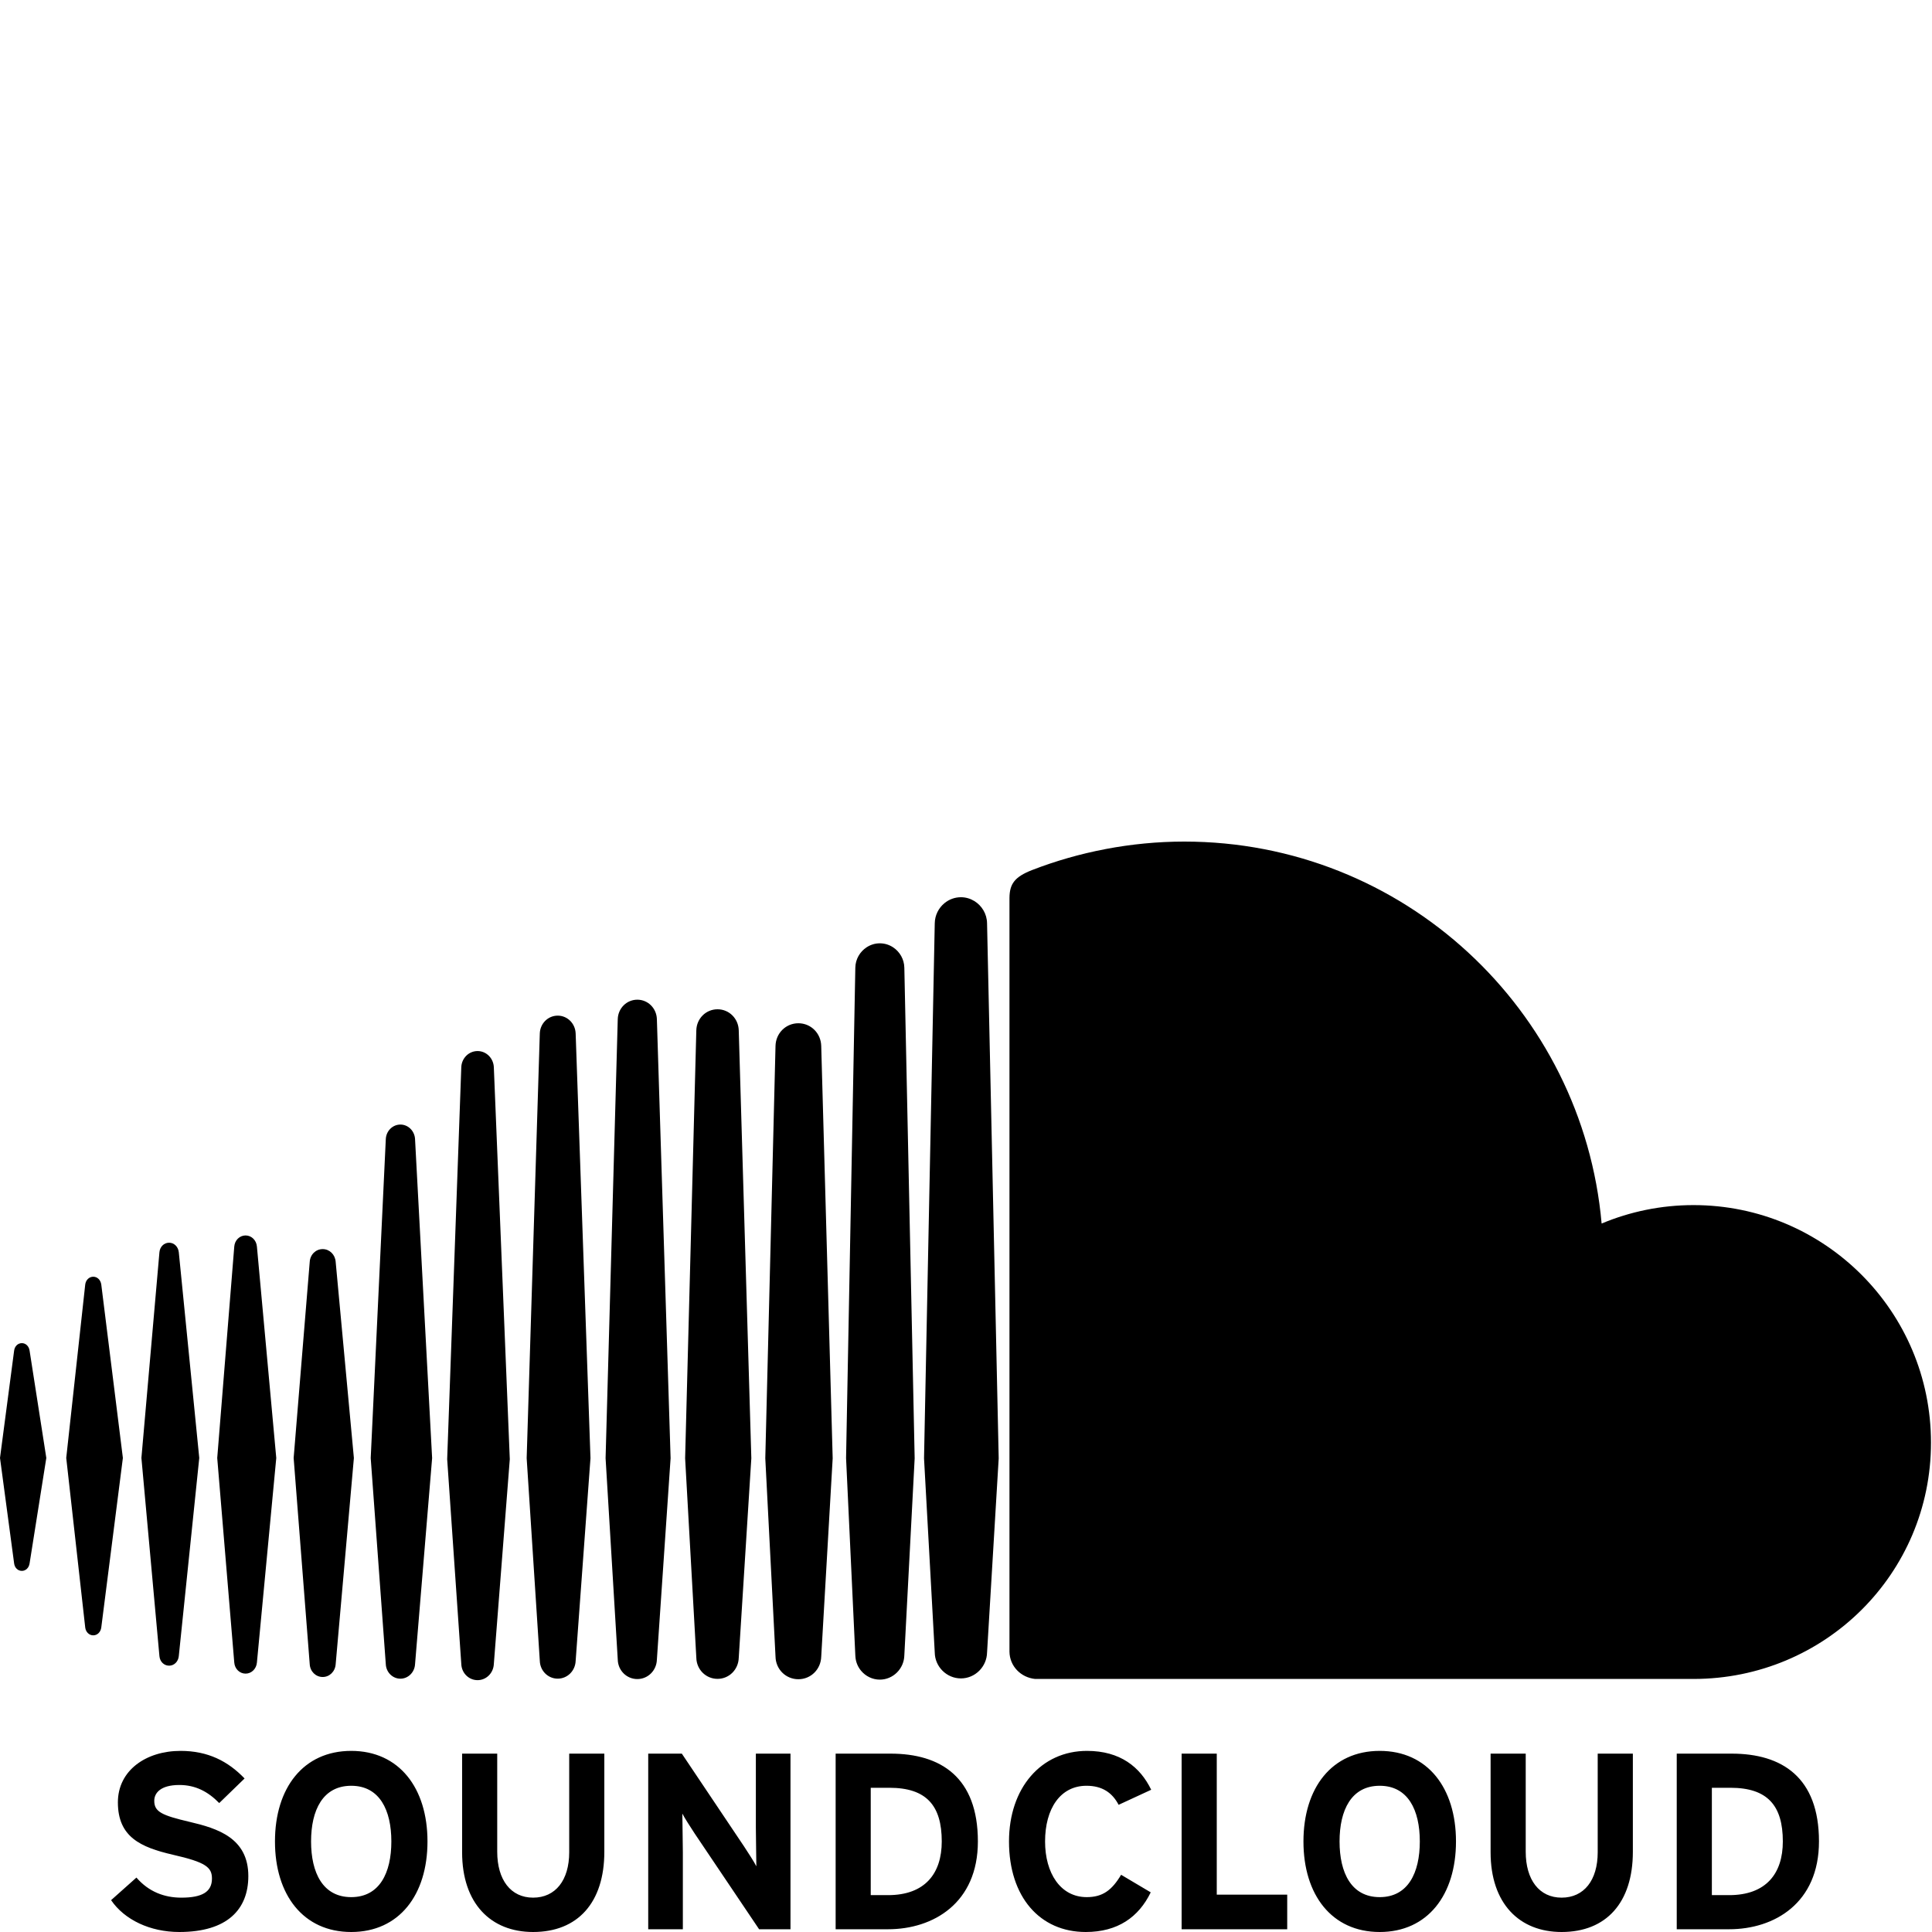
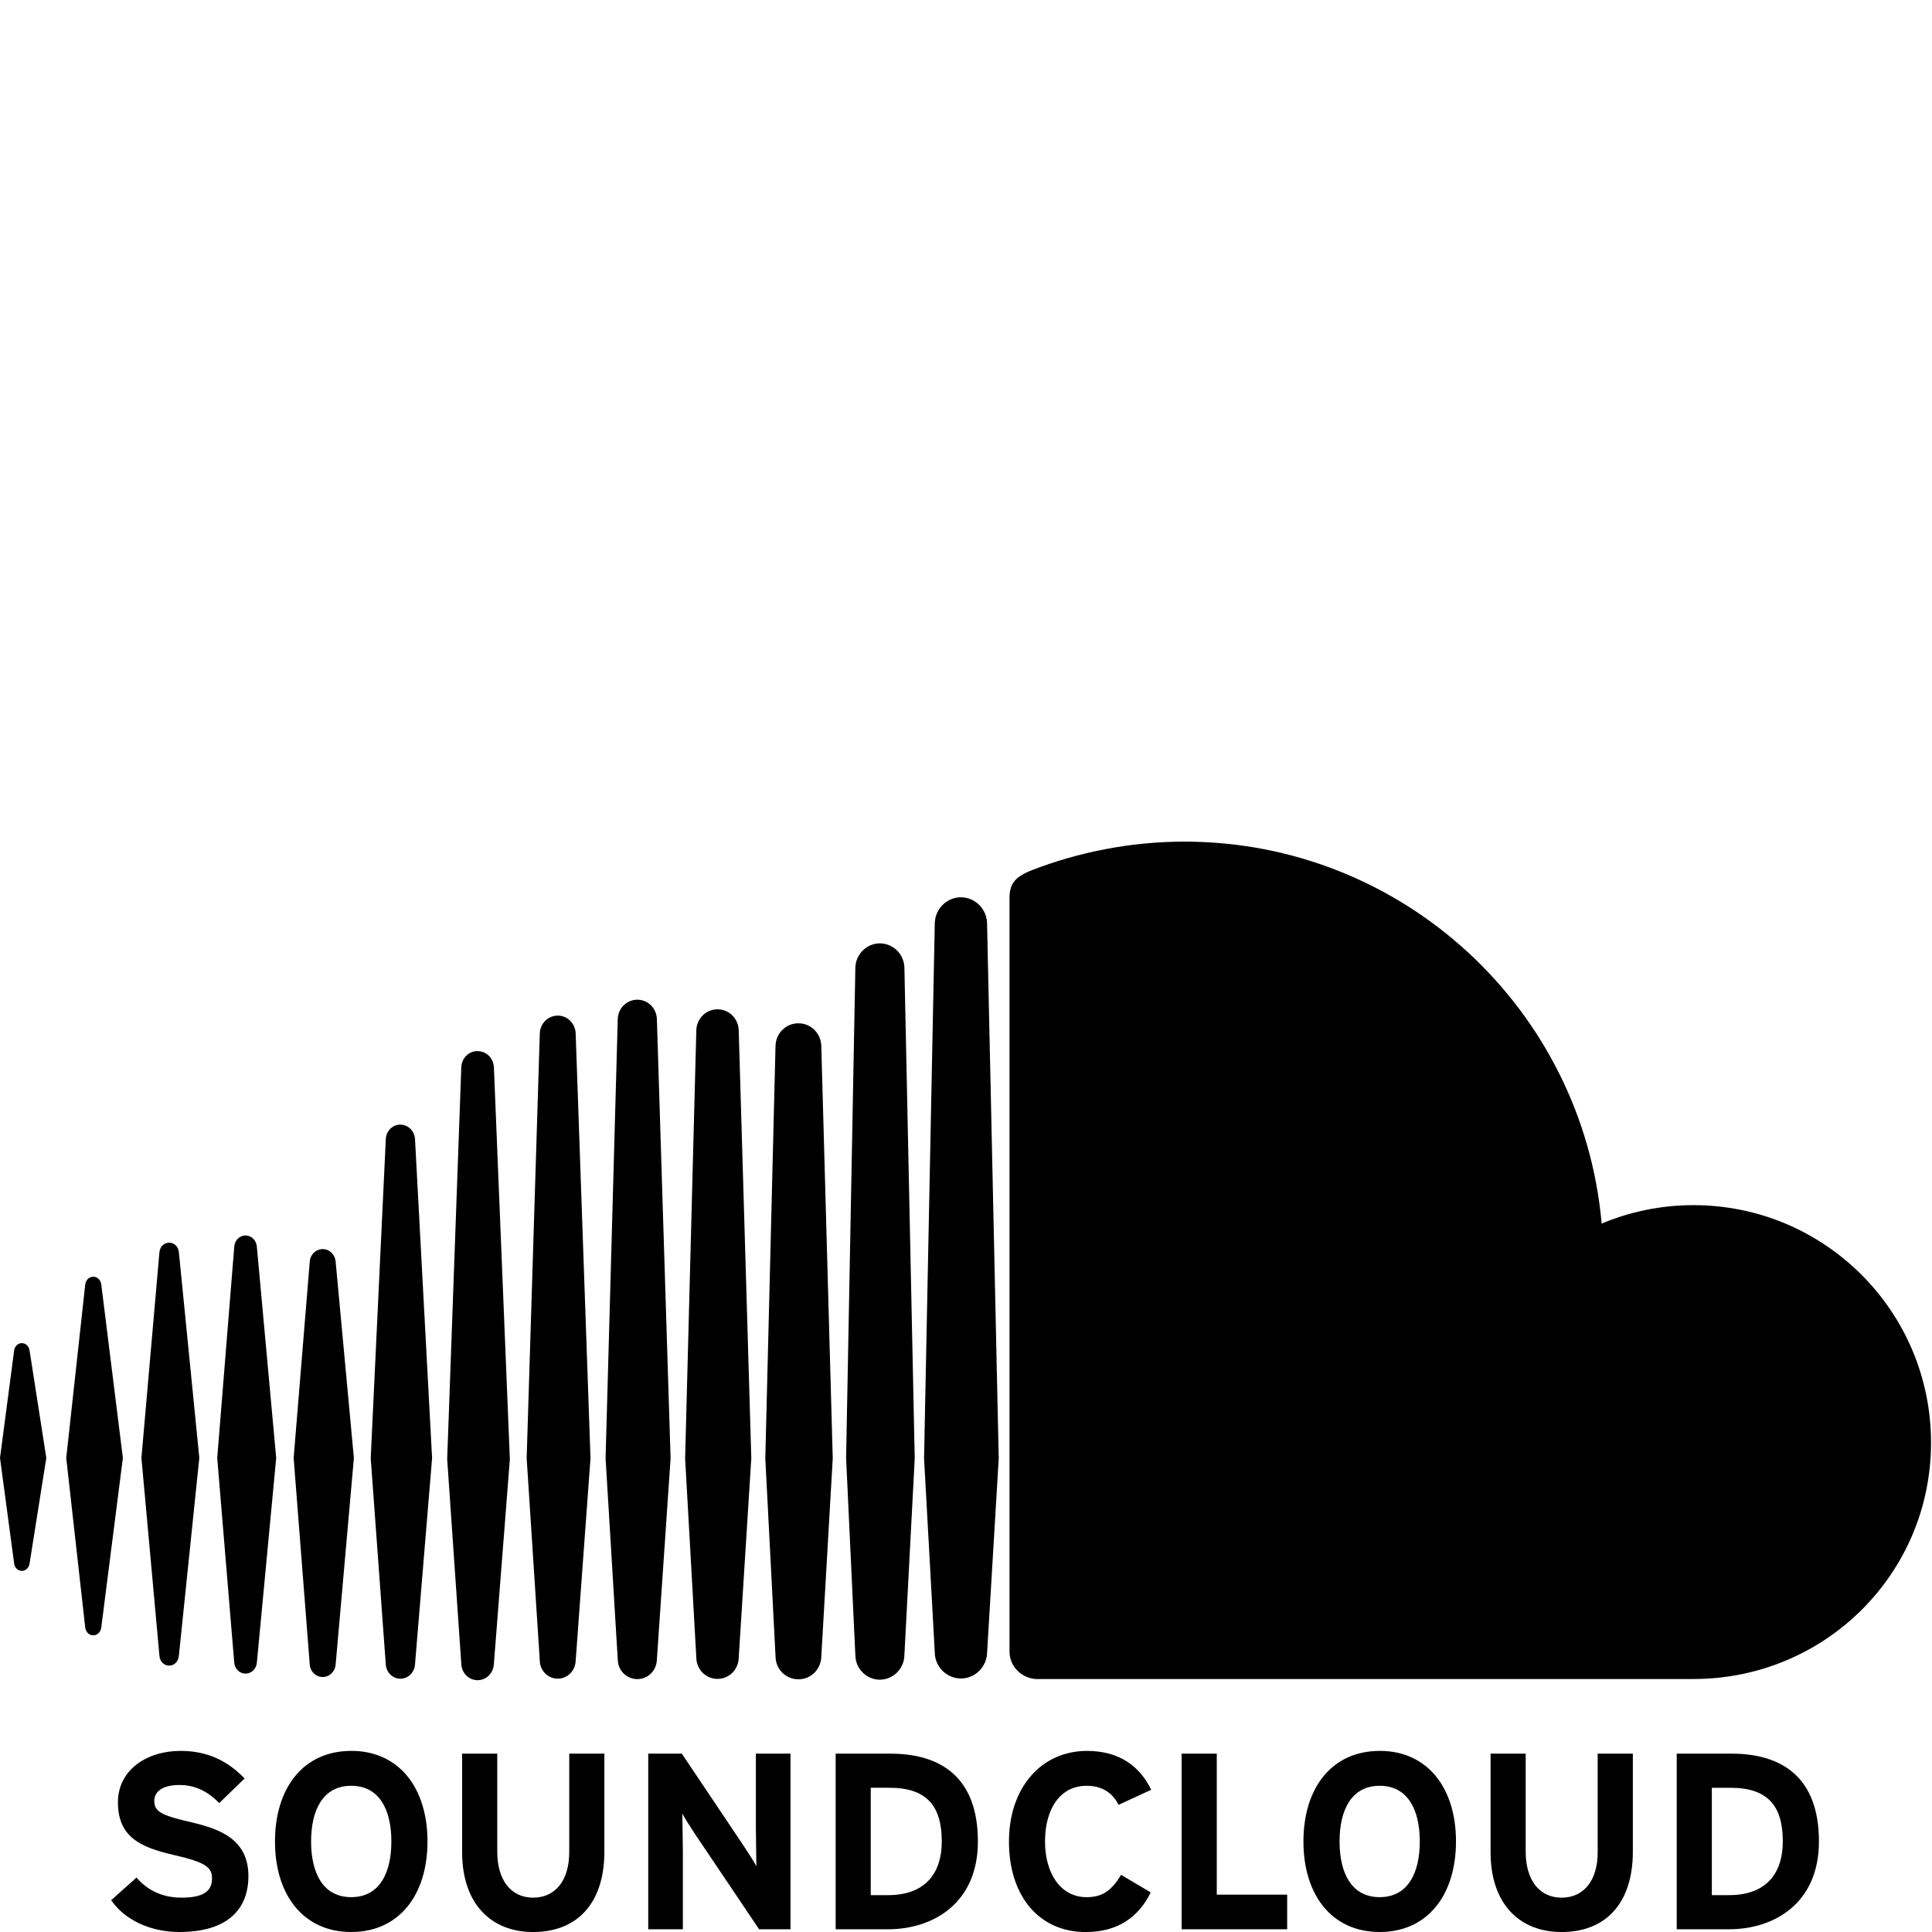
<svg xmlns="http://www.w3.org/2000/svg" width="500" height="500" viewBox="0 0 500 500">
-   <path d="M24.134 330.415c-1.062 0-1.936.85-2.078 2.021 0 .004-4.914 44.877-4.914 44.877l4.914 43.887c.143 1.175 1.017 2.025 2.078 2.025 1.054 0 1.905-.83 2.074-2.016l5.593-43.896-5.591-44.88c-.17-1.193-1.022-2.018-2.076-2.018zm-18.476 17.188c-1.042 0-1.866.808-2.004 1.955l-3.654 27.754 3.654 27.28c.138 1.147.962 1.951 2.004 1.951 1.013 0 1.833-.797 2-1.941l4.328-27.29-4.328-27.764c-.164-1.145-.987-1.945-2-1.945zm38.109-25.988c-1.32 0-2.374 1.031-2.506 2.454 0 .002-4.663 53.247-4.663 53.247l4.663 51.303c.132 1.428 1.186 2.456 2.506 2.456 1.296 0 2.347-1.028 2.501-2.445l5.3-51.313-5.297-53.249c-.157-1.424-1.208-2.453-2.504-2.453zm19.795-1.882c-1.549 0-2.811 1.24-2.935 2.882l-4.408 54.713 4.408 52.93c.124 1.637 1.386 2.875 2.935 2.875 1.529 0 2.789-1.238 2.928-2.875l5.008-52.93-5.008-54.723c-.14-1.635-1.4-2.872-2.928-2.872zm23.309 110.96l-.001.003v.007zm-.001-104.133c-.129-1.872-1.572-3.293-3.357-3.293-1.801 0-3.244 1.424-3.356 3.313l-4.161 50.752 4.161 53.366c.112 1.879 1.555 3.306 3.356 3.306 1.783 0 3.226-1.425 3.357-3.308l4.714-53.364-4.714-50.772zm16.76-35.525c-2.019 0-3.682 1.646-3.784 3.746 0 .002-3.907 82.572-3.907 82.572l3.907 53.36c.102 2.083 1.766 3.73 3.784 3.73 2.002 0 3.663-1.647 3.782-3.741v.016l4.421-53.365-4.421-82.577c-.119-2.097-1.78-3.741-3.782-3.741zm19.965-19.023c-2.267 0-4.116 1.832-4.214 4.174 0 .005-3.652 101.455-3.652 101.455l3.656 53.031c.094 2.32 1.943 4.151 4.21 4.151 2.25 0 4.1-1.831 4.208-4.172l-.002.03 4.133-53.041-4.131-101.455c-.108-2.341-1.958-4.173-4.208-4.173zm20.745-9.166c-2.513 0-4.549 2.024-4.639 4.606 0 .003-3.4 109.923-3.4 109.923l3.403 52.482c.087 2.558 2.124 4.577 4.637 4.577 2.499 0 4.534-2.015 4.637-4.597l-.002.031 3.84-52.494-3.838-109.925c-.103-2.581-2.139-4.603-4.638-4.603zm25.66.905c-.09-2.822-2.312-5.032-5.062-5.032-2.759 0-4.983 2.213-5.064 5.037l-3.149 113.625 3.152 52.157c.078 2.792 2.302 5.001 5.062 5.001 2.75 0 4.97-2.207 5.061-5.023l3.55-52.131-3.55-113.634zm0 165.761l-.001.004-.001.026zm15.698-168.311c-3.009 0-5.421 2.4-5.492 5.461l-2.897 110.729 2.901 51.659c.067 3.033 2.479 5.438 5.489 5.438 2.998 0 5.406-2.405 5.488-5.464v.035l3.257-51.669-3.257-110.734c-.083-3.059-2.492-5.455-5.489-5.455zm20.92 3.616c-3.254 0-5.854 2.59-5.917 5.895l-2.644 106.685 2.646 51.334c.061 3.27 2.661 5.852 5.915 5.852 3.245 0 5.843-2.582 5.915-5.889v.043l2.964-51.336-2.964-106.699c-.073-3.297-2.671-5.885-5.915-5.885zm24.583-19.605c-1.007-.684-2.213-1.083-3.503-1.083-1.254 0-2.427.381-3.417 1.029-1.726 1.13-2.891 3.079-2.925 5.294l-.022 1.197-2.372 125.721c0 .076 2.395 51.034 2.395 51.034l.014.217c.072 1.425.612 2.735 1.477 3.771 1.168 1.397 2.915 2.295 4.851 2.295 1.719 0 3.29-.708 4.438-1.853 1.146-1.143 1.873-2.72 1.904-4.459l.265-5.045 2.407-45.921-2.671-126.963c-.039-2.175-1.163-4.097-2.841-5.234zm2.839 183.196l.001-.013-.001.016.001-.026.001-.012-.001.003v.019zm18.091-195.235c-1.013-.612-2.188-.972-3.443-.972-1.614 0-3.103.58-4.271 1.545-1.502 1.239-2.475 3.114-2.503 5.206l-.015.697-2.761 137.772 1.409 25.47 1.367 24.784c.048 3.668 3.083 6.697 6.772 6.697 3.676 0 6.711-3.029 6.763-6.751v.06l3.013-50.26v-.001l-3.013-138.478c-.032-2.444-1.364-4.588-3.318-5.769zm186.143 78.705c-8.423 0-16.459 1.707-23.776 4.772-4.891-55.394-51.344-98.851-108.01-98.851-13.867 0-27.383 2.726-39.322 7.346-4.64 1.798-5.871 3.638-5.916 7.227v195.087c.05 3.762 2.969 6.687 6.641 7.053.156.017 170.384 0 170.384 0 33.946 0 61.463-27.212 61.463-61.164-.001-33.95-27.517-61.47-61.464-61.47zm-389.198 159.62c-7.209-1.694-9.153-2.6-9.153-5.454 0-2.009 1.621-4.091 6.488-4.091 4.157 0 7.405 1.694 10.323 4.678l6.562-6.364c-4.29-4.474-9.481-7.14-16.557-7.14-8.962 0-16.23 5.067-16.23 13.315 0 8.952 5.843 11.618 14.217 13.559 8.57 1.95 10.128 3.256 10.128 6.175 0 3.441-2.538 4.935-7.924 4.935-4.349 0-8.433-1.493-11.621-5.198l-6.557 5.844c3.442 5.063 10.068 8.243 17.659 8.243 12.4 0 17.856-5.839 17.856-14.476.001-9.872-7.983-12.336-15.191-14.026zm41.821-18.371c-12.399 0-19.735 9.604-19.735 23.439s7.336 23.434 19.735 23.434c12.396 0 19.736-9.598 19.736-23.434s-7.341-23.439-19.736-23.439zm0 37.849c-7.339 0-10.392-6.294-10.392-14.409 0-8.119 3.052-14.411 10.392-14.411 7.337 0 10.384 6.292 10.384 14.411 0 8.115-3.047 14.409-10.384 14.409zm56.413-11.619c0 7.269-3.57 11.753-9.343 11.753-5.779 0-9.286-4.611-9.286-11.879v-25.393h-9.089v25.519c0 13.242 7.404 20.643 18.375 20.643 11.551 0 18.433-7.602 18.433-20.769v-25.393h-9.089v25.519zm48.306-6.296c0 2.53.127 8.243.127 9.936-.582-1.169-2.077-3.448-3.178-5.137l-16.108-24.021h-8.698v45.449h8.962v-19.998c0-2.531-.133-8.243-.133-9.934.589 1.167 2.083 3.439 3.179 5.134l16.689 24.798h8.121v-45.449h-8.961v19.222zm34.858-19.222h-14.211v45.449h13.565c11.685 0 23.248-6.755 23.248-22.722 0-16.626-9.615-22.727-22.602-22.727zm-.646 36.62h-4.482v-27.785h4.811c9.608 0 13.569 4.601 13.569 13.893 0 8.312-4.353 13.892-13.898 13.892zm51.357-28.304c4.089 0 6.689 1.817 8.312 4.93l8.432-3.897c-2.854-5.906-8.045-10.061-16.615-10.061-11.875 0-20.186 9.604-20.186 23.439 0 14.345 7.973 23.434 19.863 23.434 8.247 0 13.697-3.83 16.815-10.261l-7.663-4.548c-2.399 4.029-4.805 5.784-8.894 5.784-6.822 0-10.785-6.236-10.785-14.409 0-8.436 3.909-14.411 10.721-14.411zm33.713-8.316h-9.095v45.449h27.327v-8.96h-18.232v-36.489zm42.171-.712c-12.406 0-19.737 9.604-19.737 23.439s7.331 23.434 19.737 23.434c12.397 0 19.739-9.598 19.739-23.434s-7.341-23.439-19.739-23.439zm0 37.849c-7.342 0-10.393-6.294-10.393-14.409 0-8.119 3.051-14.411 10.393-14.411 7.33 0 10.377 6.292 10.377 14.411 0 8.115-3.047 14.409-10.377 14.409zm56.416-11.619c0 7.269-3.56 11.753-9.341 11.753-5.783 0-9.289-4.611-9.289-11.879v-25.393h-9.09v25.519c0 13.242 7.405 20.643 18.379 20.643 11.553 0 18.439-7.602 18.439-20.769v-25.393h-9.099v25.519zm34.676-25.518h-14.222v45.449h13.562c11.705 0 23.248-6.755 23.248-22.722 0-16.626-9.6-22.727-22.588-22.727zm-.66 36.62h-4.472v-27.785h4.805c9.599 0 13.561 4.601 13.561 13.893 0 8.312-4.343 13.892-13.894 13.892z" />
+   <path d="M24.134 330.415c-1.062 0-1.936.85-2.078 2.02l-4.914 44.878 4.914 43.887c.143 1.175 1.017 2.025 2.078 2.025 1.054 0 1.905-.83 2.074-2.016l5.592-43.9-5.59-44.88c-.17-1.2-1.02-2.02-2.075-2.02zM5.658 347.603c-1.042 0-1.866.808-2.004 1.955L0 377.312l3.654 27.28c.138 1.147.962 1.95 2.004 1.95 1.013 0 1.833-.796 2-1.94l4.328-27.29-4.328-27.764c-.164-1.145-.987-1.945-2-1.945zm38.11-25.988c-1.32 0-2.375 1.03-2.507 2.454l-4.66 53.24 4.67 51.3c.14 1.42 1.19 2.45 2.51 2.45 1.3 0 2.35-1.03 2.5-2.45l5.3-51.315-5.29-53.25c-.152-1.423-1.203-2.45-2.5-2.45zm19.794-1.882c-1.55 0-2.81 1.24-2.935 2.882l-4.408 54.713 4.4 52.93c.12 1.637 1.38 2.875 2.93 2.875 1.53 0 2.79-1.238 2.93-2.875l5-52.93-5.01-54.723c-.14-1.635-1.4-2.872-2.93-2.872zm23.31 110.96l-.002.003v.007zM86.87 326.56c-.13-1.872-1.572-3.293-3.357-3.293-1.8 0-3.244 1.424-3.356 3.313l-4.16 50.752 4.16 53.366c.112 1.88 1.555 3.306 3.356 3.306 1.783 0 3.226-1.425 3.357-3.308l4.714-53.364-4.714-50.772zm16.76-35.525c-2.02 0-3.682 1.646-3.784 3.746l-3.906 82.58 3.9 53.36c.103 2.09 1.767 3.73 3.785 3.73 2 0 3.662-1.64 3.78-3.74v.02l4.42-53.36-4.42-82.57c-.12-2.097-1.78-3.74-3.78-3.74zm19.965-19.023c-2.267 0-4.116 1.832-4.214 4.174l-3.65 101.455 3.66 53.04c.1 2.32 1.95 4.15 4.21 4.15 2.25 0 4.1-1.83 4.21-4.17v.03l4.14-53.04-4.13-101.45c-.11-2.34-1.96-4.17-4.21-4.17zm20.745-9.166c-2.513 0-4.55 2.024-4.64 4.606l-3.4 109.923 3.404 52.482c.087 2.558 2.124 4.577 4.637 4.577 2.5 0 4.54-2.015 4.64-4.597v.03l3.84-52.493-3.84-109.925c-.1-2.59-2.14-4.61-4.64-4.61zm25.66.905c-.09-2.82-2.312-5.03-5.062-5.03-2.76 0-4.983 2.22-5.064 5.04l-3.15 113.63 3.153 52.16c.078 2.8 2.302 5 5.062 5 2.75 0 4.97-2.2 5.06-5.02l3.55-52.13L170 263.75zm0 165.77v.01l-.002.03zm15.698-168.31c-3.01 0-5.42 2.4-5.492 5.46L177.31 377.4l2.9 51.657c.06 3.034 2.48 5.44 5.49 5.44 2.99 0 5.4-2.406 5.48-5.465v.035l3.257-51.67-3.257-110.734c-.082-3.06-2.49-5.455-5.49-5.455zm20.92 3.62c-3.254 0-5.854 2.59-5.917 5.9l-2.64 106.68 2.65 51.337c.06 3.27 2.66 5.853 5.92 5.853 3.25 0 5.847-2.583 5.92-5.89v.043l2.963-51.336-2.964-106.697c-.076-3.3-2.67-5.888-5.918-5.888zm24.582-19.61c-1-.68-2.21-1.08-3.5-1.08-1.25 0-2.422.38-3.412 1.03-1.725 1.13-2.89 3.08-2.924 5.3l-.022 1.196-2.37 125.72c0 .076 2.394 51.034 2.394 51.034l.014.216c.073 1.428.613 2.738 1.478 3.774 1.17 1.39 2.918 2.29 4.85 2.29 1.72 0 3.29-.71 4.44-1.857 1.148-1.143 1.875-2.72 1.906-4.46l.267-5.044 2.41-45.92-2.67-126.967c-.04-2.177-1.16-4.1-2.84-5.236zm2.84 183.2v-.01.018-.03l.01-.01v.02zm18.09-195.23c-1.01-.613-2.18-.973-3.44-.973-1.61 0-3.1.58-4.27 1.547-1.5 1.24-2.47 3.113-2.5 5.205l-.014.696-2.76 137.77 1.41 25.47 1.365 24.79c.05 3.667 3.09 6.696 6.77 6.696 3.68 0 6.71-3.03 6.77-6.75v.06l3.01-50.26-3.02-138.478c-.03-2.443-1.36-4.587-3.32-5.77zm186.15 78.7c-8.42 0-16.46 1.705-23.774 4.77-4.89-55.394-51.344-98.85-108.01-98.85-13.867 0-27.383 2.725-39.322 7.345-4.64 1.798-5.87 3.638-5.916 7.227v195.09c.05 3.76 2.97 6.688 6.64 7.054.16.017 170.387 0 170.387 0 33.946 0 61.463-27.212 61.463-61.164 0-33.95-27.518-61.47-61.465-61.47zM49.08 471.5c-7.21-1.694-9.152-2.6-9.152-5.454 0-2.01 1.62-4.09 6.488-4.09 4.16 0 7.407 1.693 10.325 4.677l6.56-6.36c-4.29-4.474-9.48-7.14-16.55-7.14-8.96 0-16.23 5.067-16.23 13.315 0 8.95 5.84 11.62 14.22 13.56 8.57 1.95 10.13 3.25 10.13 6.17 0 3.44-2.533 4.933-7.92 4.933-4.35 0-8.432-1.49-11.62-5.196l-6.56 5.844c3.44 5.06 10.07 8.24 17.66 8.24 12.4 0 17.857-5.84 17.857-14.478 0-9.87-7.984-12.334-15.19-14.024zm41.82-18.37c-12.397 0-19.733 9.603-19.733 23.44S78.497 500 90.897 500c12.396 0 19.736-9.598 19.736-23.434s-7.34-23.44-19.736-23.44zm0 37.85c-7.337 0-10.39-6.296-10.39-14.41 0-8.12 3.05-14.41 10.39-14.41 7.34 0 10.386 6.29 10.386 14.41 0 8.114-3.045 14.41-10.382 14.41zm56.415-11.62c0 7.27-3.57 11.752-9.342 11.752-5.78 0-9.285-4.61-9.285-11.88v-25.39H119.6v25.52c0 13.24 7.405 20.64 18.376 20.64 11.55 0 18.433-7.6 18.433-20.77v-25.39h-9.09v25.52zm48.307-6.297c0 2.53.126 8.24.126 9.94-.582-1.17-2.077-3.45-3.178-5.137l-16.108-24.02h-8.698v45.45h8.96v-20c0-2.53-.133-8.243-.133-9.934.59 1.167 2.08 3.44 3.18 5.134l16.69 24.8h8.12v-45.45h-8.96v19.22zm34.857-19.22h-14.21v45.45h13.56c11.68 0 23.25-6.76 23.25-22.72 0-16.627-9.62-22.728-22.61-22.728zm-.65 36.62h-4.48v-27.79h4.81c9.61 0 13.57 4.6 13.57 13.9 0 8.31-4.36 13.89-13.9 13.89zm51.36-28.302c4.09 0 6.69 1.818 8.31 4.93l8.43-3.896c-2.86-5.91-8.05-10.06-16.62-10.06-11.88 0-20.19 9.6-20.19 23.436 0 14.35 7.97 23.44 19.86 23.44 8.25 0 13.7-3.83 16.82-10.26l-7.665-4.55c-2.4 4.03-4.807 5.787-8.896 5.787-6.824 0-10.787-6.234-10.787-14.41 0-8.433 3.91-14.41 10.72-14.41zm33.71-8.315h-9.1v45.447h27.32v-8.96H314.9v-36.49zm42.17-.714c-12.41 0-19.74 9.605-19.74 23.44S344.66 500 357.07 500c12.396 0 19.738-9.598 19.738-23.434s-7.34-23.44-19.74-23.44zm0 37.85c-7.34 0-10.39-6.294-10.39-14.41 0-8.12 3.05-14.41 10.39-14.41 7.33 0 10.37 6.29 10.37 14.41 0 8.116-3.05 14.41-10.38 14.41zm56.41-11.62c0 7.27-3.56 11.754-9.34 11.754-5.787 0-9.29-4.61-9.29-11.88v-25.39h-9.09v25.52c0 13.24 7.402 20.64 18.38 20.64 11.55 0 18.44-7.6 18.44-20.77v-25.39h-9.1v25.52zm34.673-25.517h-14.22v45.446h13.56c11.707 0 23.25-6.754 23.25-22.72 0-16.627-9.6-22.728-22.59-22.728zm-.66 36.62h-4.47v-27.79h4.805c9.6 0 13.56 4.6 13.56 13.893 0 8.312-4.343 13.892-13.894 13.892z" />
</svg>
